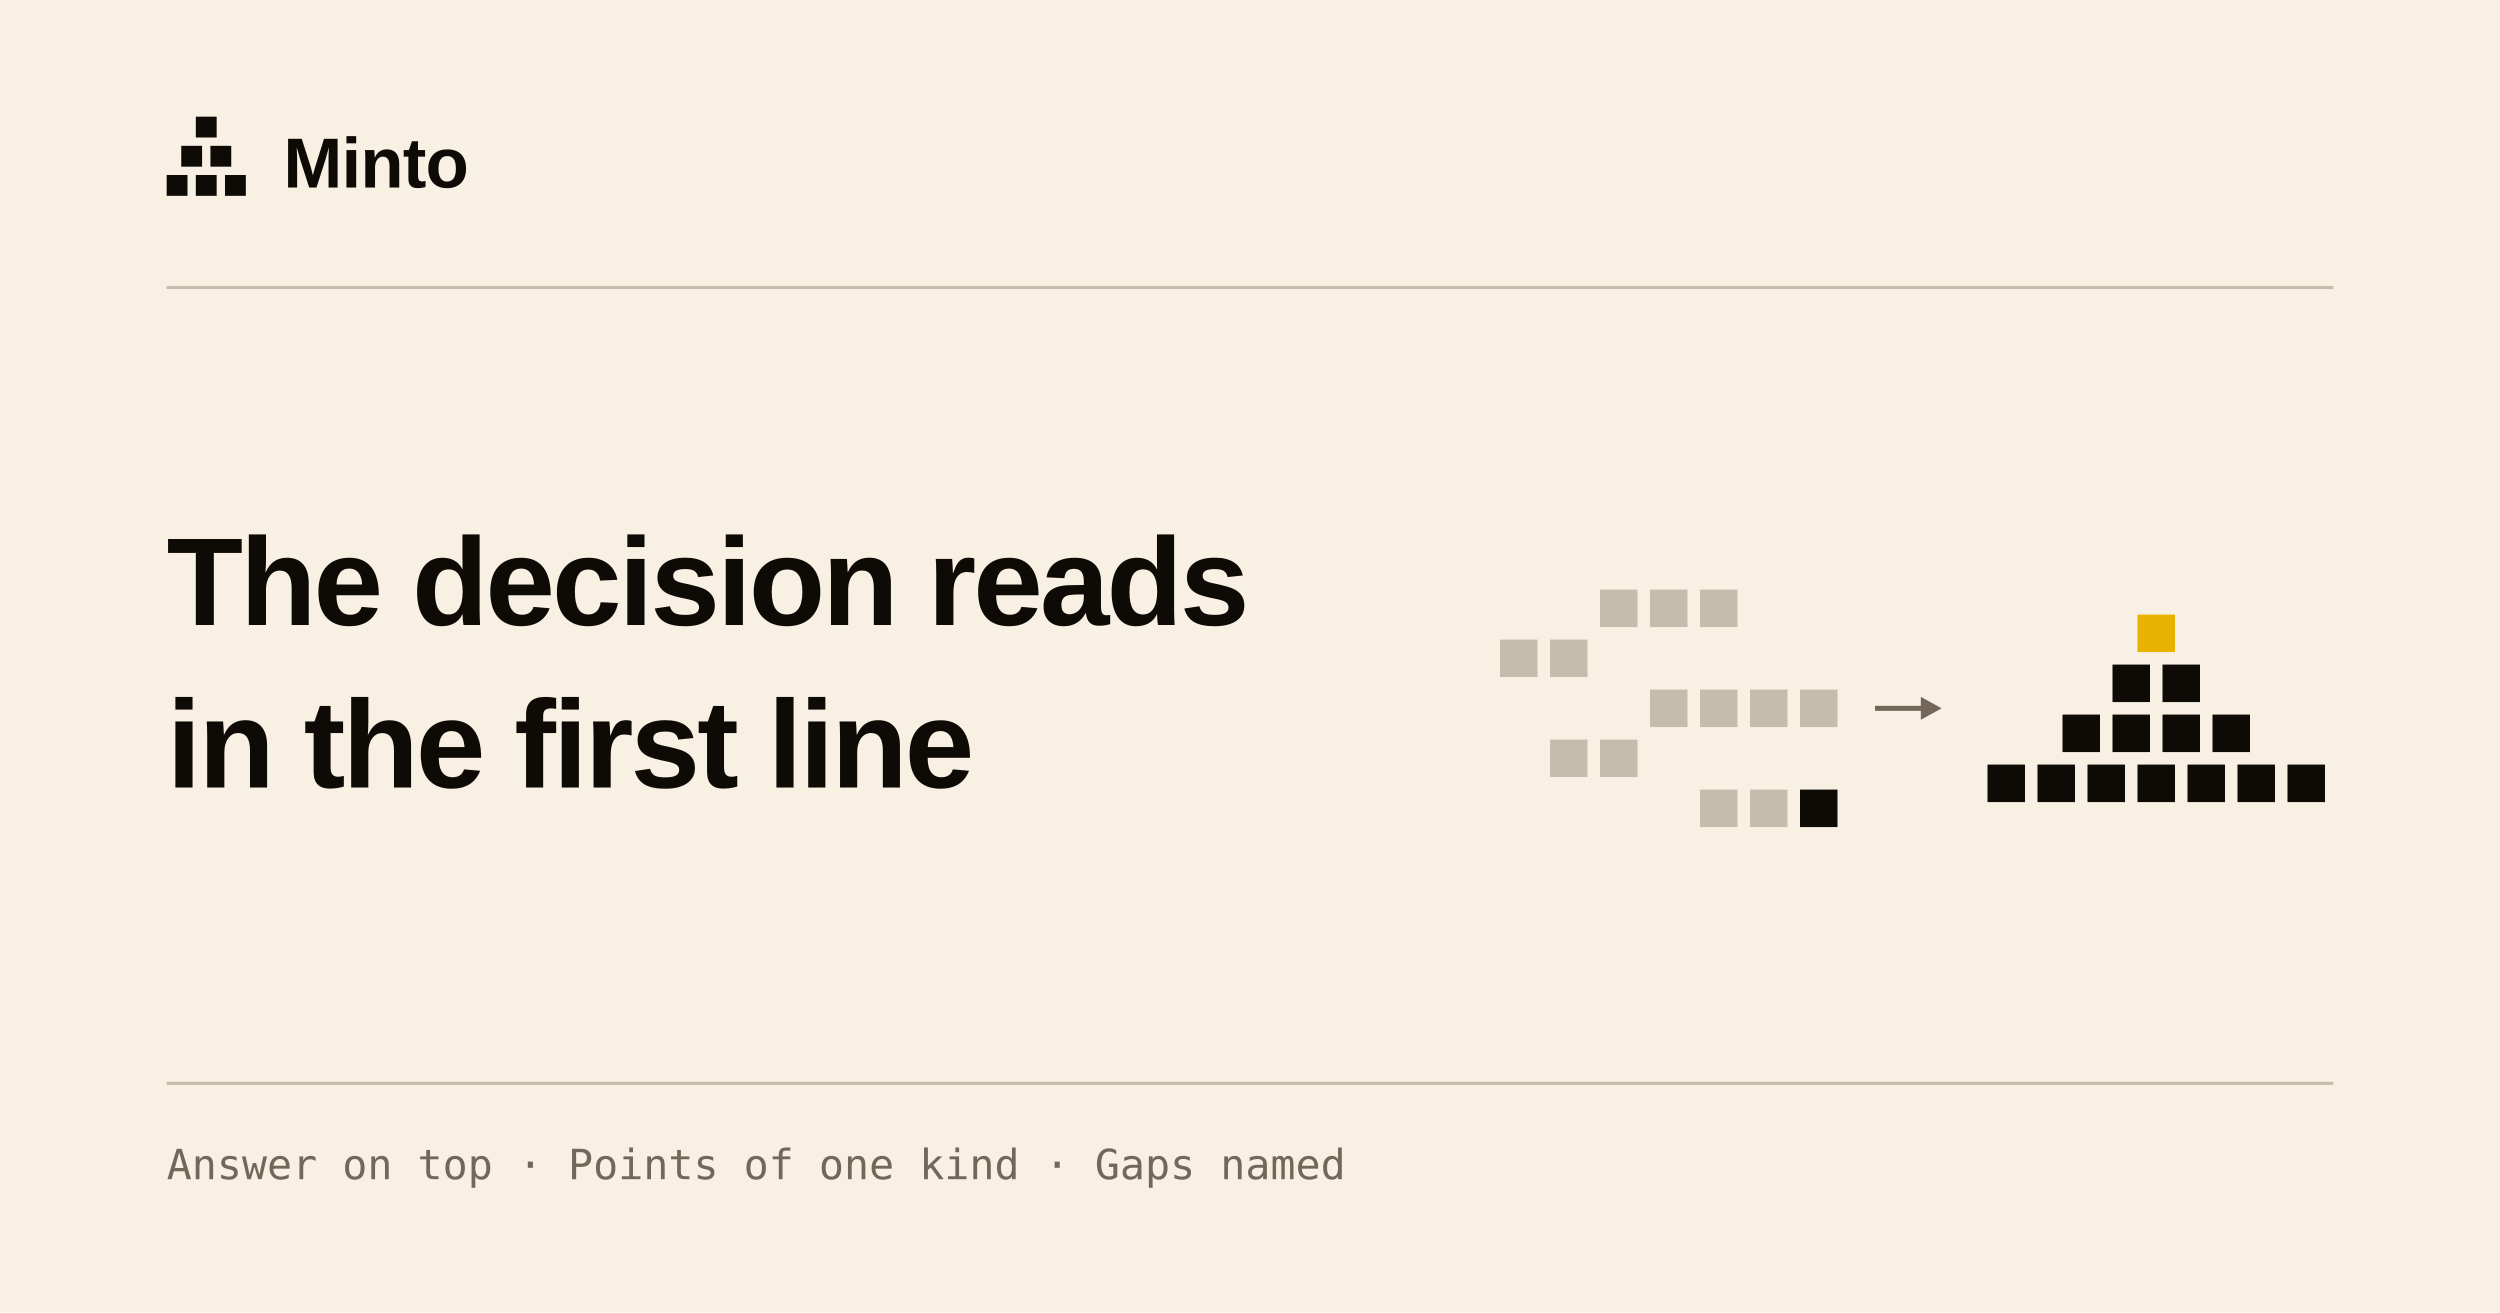
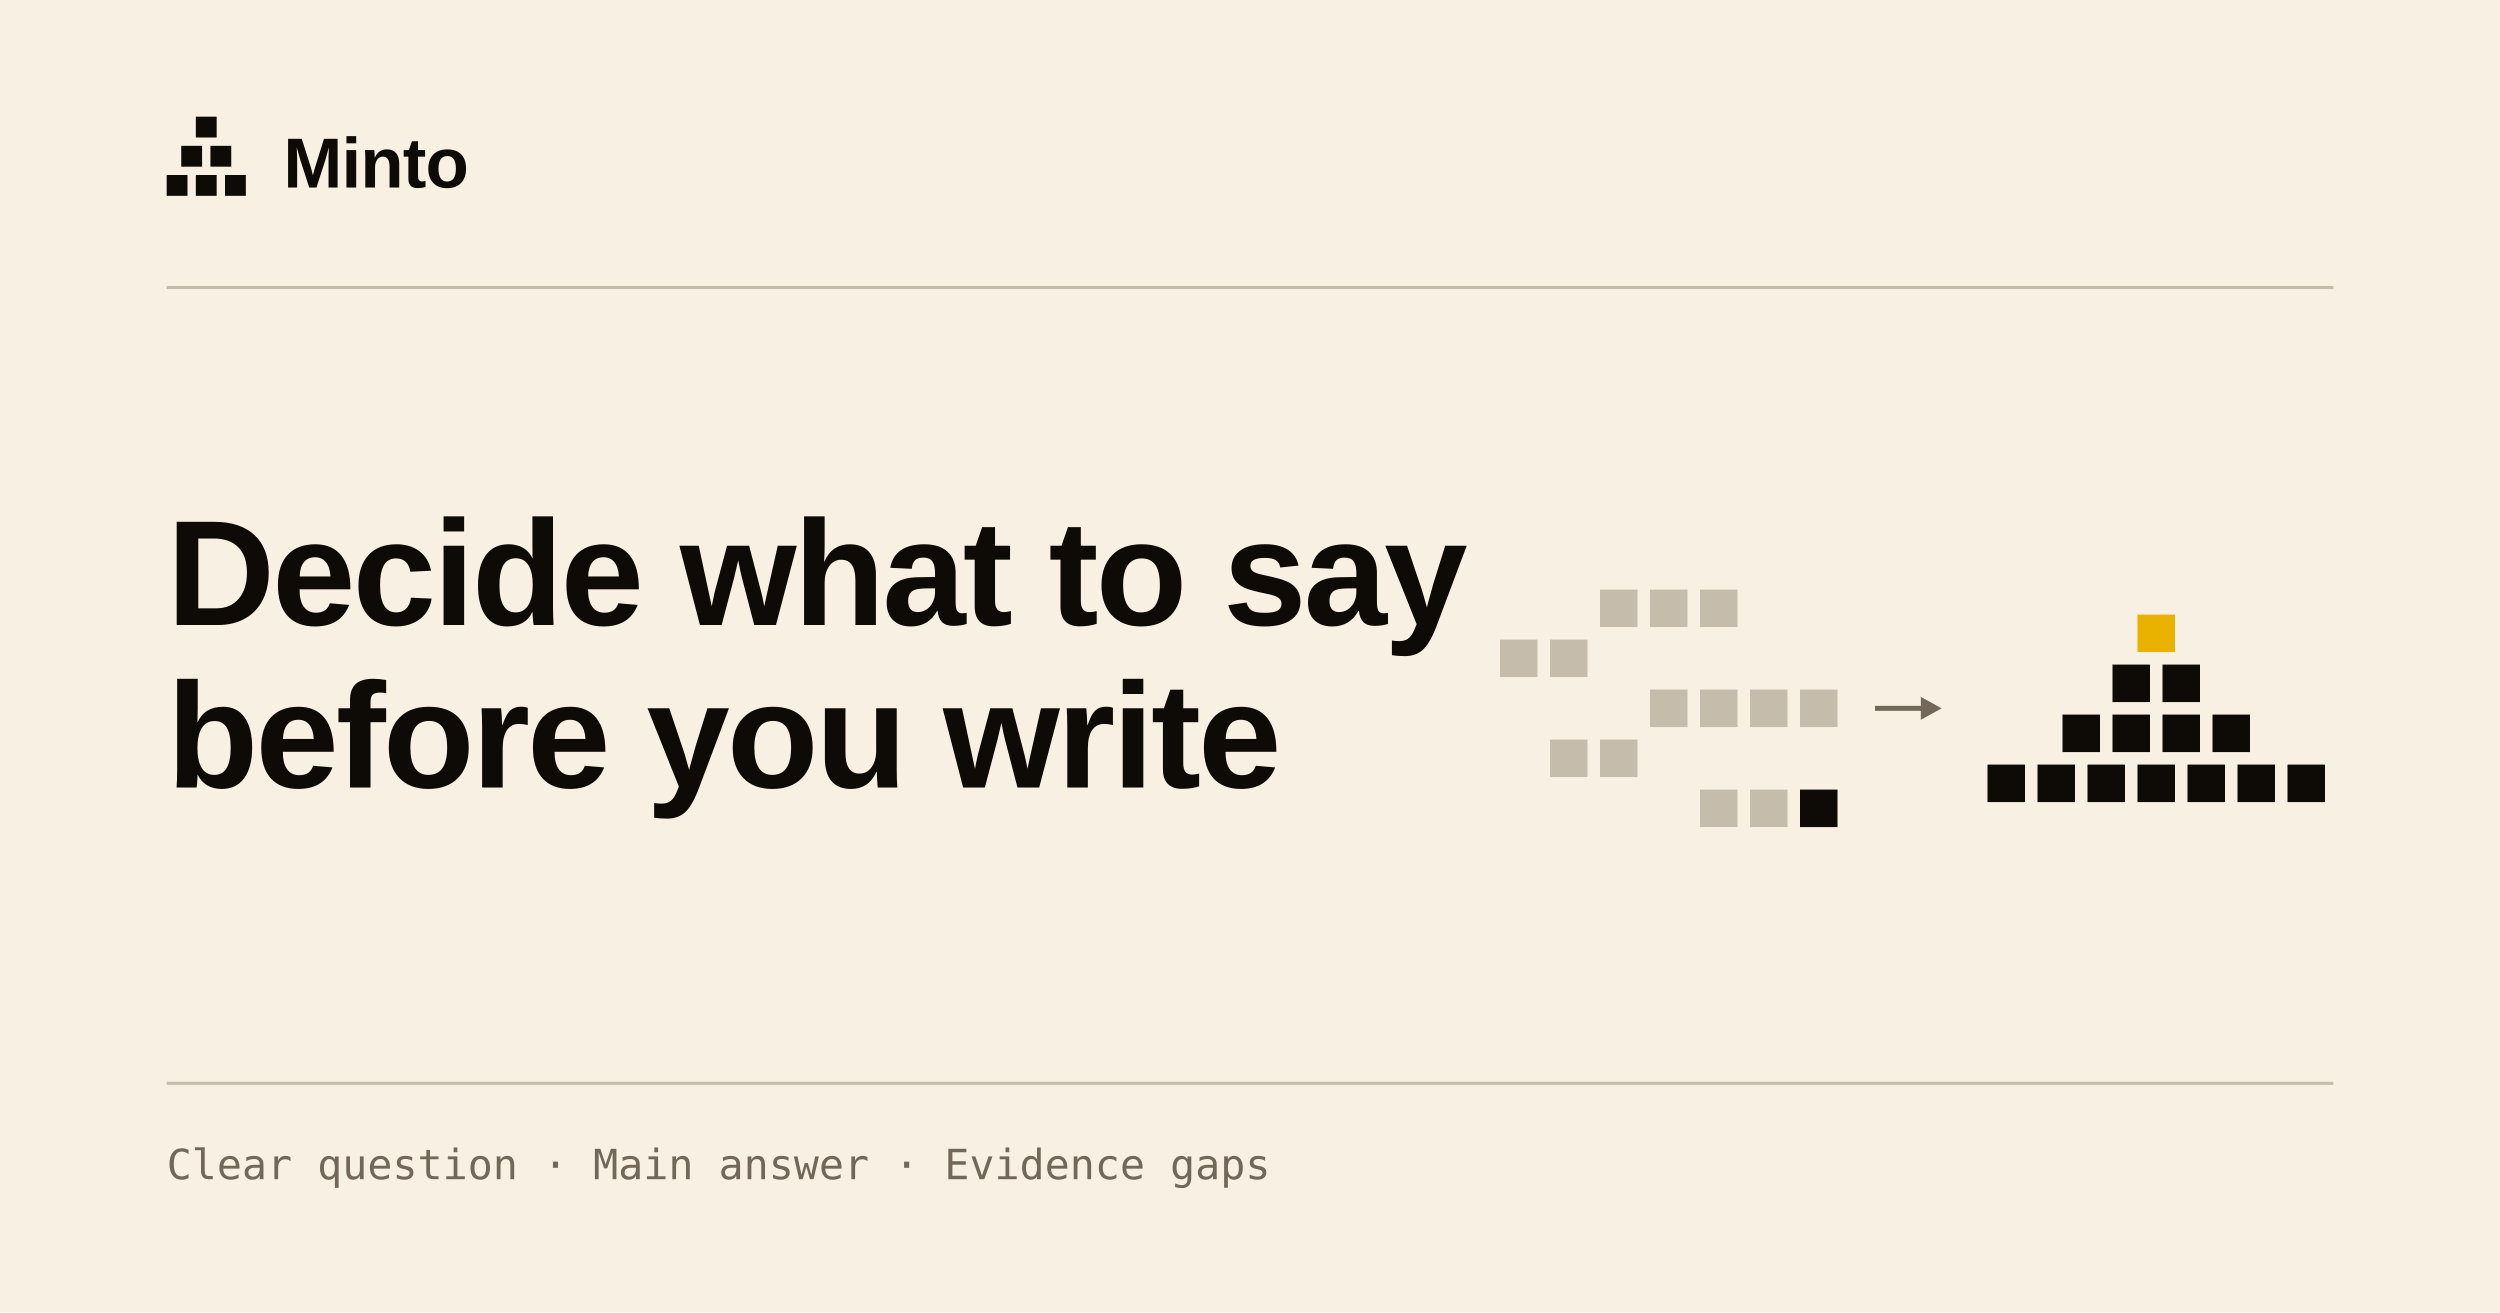
<svg xmlns="http://www.w3.org/2000/svg" width="1200" height="630" viewBox="0 0 1200 630" role="img" aria-labelledby="og-title og-desc">
  <style>
    @font-face { font-family: "Play"; src: url("./fonts/Play-Bold.woff2") format("woff2"); font-weight: 700; }
    @font-face { font-family: "Golos Text"; src: url("./fonts/GolosText-Bold.woff2") format("woff2"); font-weight: 700; }
    @font-face { font-family: "JetBrains Mono"; src: url("./fonts/JetBrainsMono-Regular.woff2") format("woff2"); font-weight: 400; }
    .paper { fill: #f8f1e3; }
    .ink { fill: #0e0a06; }
    .weak { fill: #c6bcac; }
    .ash { fill: #726759; }
    .mustard { fill: #e9b100; }
    .line { stroke: #c6bcac; }
-     .display { font-family: "Play", "Golos Text", Arial, sans-serif; font-weight: 700; font-size: 60px; letter-spacing: -1.4px; }
+     .display { font-family: "Play", "Golos Text", Arial, sans-serif; font-weight: 700; font-size: 72px; letter-spacing: -1.4px; }
    .word { font-family: "Play", "Golos Text", Arial, sans-serif; font-weight: 700; font-size: 34px; letter-spacing: -0.4px; }
    .mono { font-family: "JetBrains Mono", monospace; font-weight: 400; font-size: 20px; }
  </style>
  <rect class="paper" width="1200" height="630" />
  <g transform="translate(80 56)">
    <rect class="ink" x="14" width="10" height="10" />
    <rect class="ink" x="7" y="14" width="10" height="10" />
    <rect class="ink" x="21" y="14" width="10" height="10" />
    <rect class="ink" y="28" width="10" height="10" />
    <rect class="ink" x="14" y="28" width="10" height="10" />
    <rect class="ink" x="28" y="28" width="10" height="10" />
    <text class="word ink" x="56" y="34">Minto</text>
  </g>
  <path class="line" d="M80 138H1120" stroke-width="1.5" />
-   <text class="display ink" x="80" y="300">The decision reads</text>
-   <text class="display ink" x="80" y="378">in the first line</text>
+   <text class="display ink" x="80" y="300">Decide what to say</text>
+   <text class="display ink" x="80" y="378">before you write</text>
  <g>
    <rect class="weak" x="768" y="283" width="18" height="18" />
    <rect class="weak" x="792" y="283" width="18" height="18" />
    <rect class="weak" x="816" y="283" width="18" height="18" />
    <rect class="weak" x="720" y="307" width="18" height="18" />
    <rect class="weak" x="744" y="307" width="18" height="18" />
    <rect class="weak" x="792" y="331" width="18" height="18" />
    <rect class="weak" x="816" y="331" width="18" height="18" />
    <rect class="weak" x="840" y="331" width="18" height="18" />
    <rect class="weak" x="864" y="331" width="18" height="18" />
    <rect class="weak" x="744" y="355" width="18" height="18" />
    <rect class="weak" x="768" y="355" width="18" height="18" />
    <rect class="weak" x="816" y="379" width="18" height="18" />
    <rect class="weak" x="840" y="379" width="18" height="18" />
    <rect class="ink" x="864" y="379" width="18" height="18" />
  </g>
  <g class="ash" transform="translate(900 333)">
    <path d="M0 7H23" stroke="#726759" stroke-width="2.4" fill="none" />
    <path d="M22 1.5 L32 7 L22 12.5 Z" fill="#726759" />
  </g>
  <g>
    <rect class="mustard" x="1026" y="295" width="18" height="18" />
    <rect class="ink" x="1014" y="319" width="18" height="18" />
    <rect class="ink" x="1038" y="319" width="18" height="18" />
    <rect class="ink" x="990" y="343" width="18" height="18" />
    <rect class="ink" x="1014" y="343" width="18" height="18" />
    <rect class="ink" x="1038" y="343" width="18" height="18" />
    <rect class="ink" x="1062" y="343" width="18" height="18" />
    <rect class="ink" x="954" y="367" width="18" height="18" />
    <rect class="ink" x="978" y="367" width="18" height="18" />
    <rect class="ink" x="1002" y="367" width="18" height="18" />
    <rect class="ink" x="1026" y="367" width="18" height="18" />
    <rect class="ink" x="1050" y="367" width="18" height="18" />
    <rect class="ink" x="1074" y="367" width="18" height="18" />
    <rect class="ink" x="1098" y="367" width="18" height="18" />
  </g>
  <path class="line" d="M80 520H1120" stroke-width="1.5" />
-   <text class="mono ash" x="80" y="566">Answer on top · Points of one kind · Gaps named</text>
+   <text class="mono ash" x="80" y="566">Clear question · Main answer · Evidence gaps</text>
</svg>
